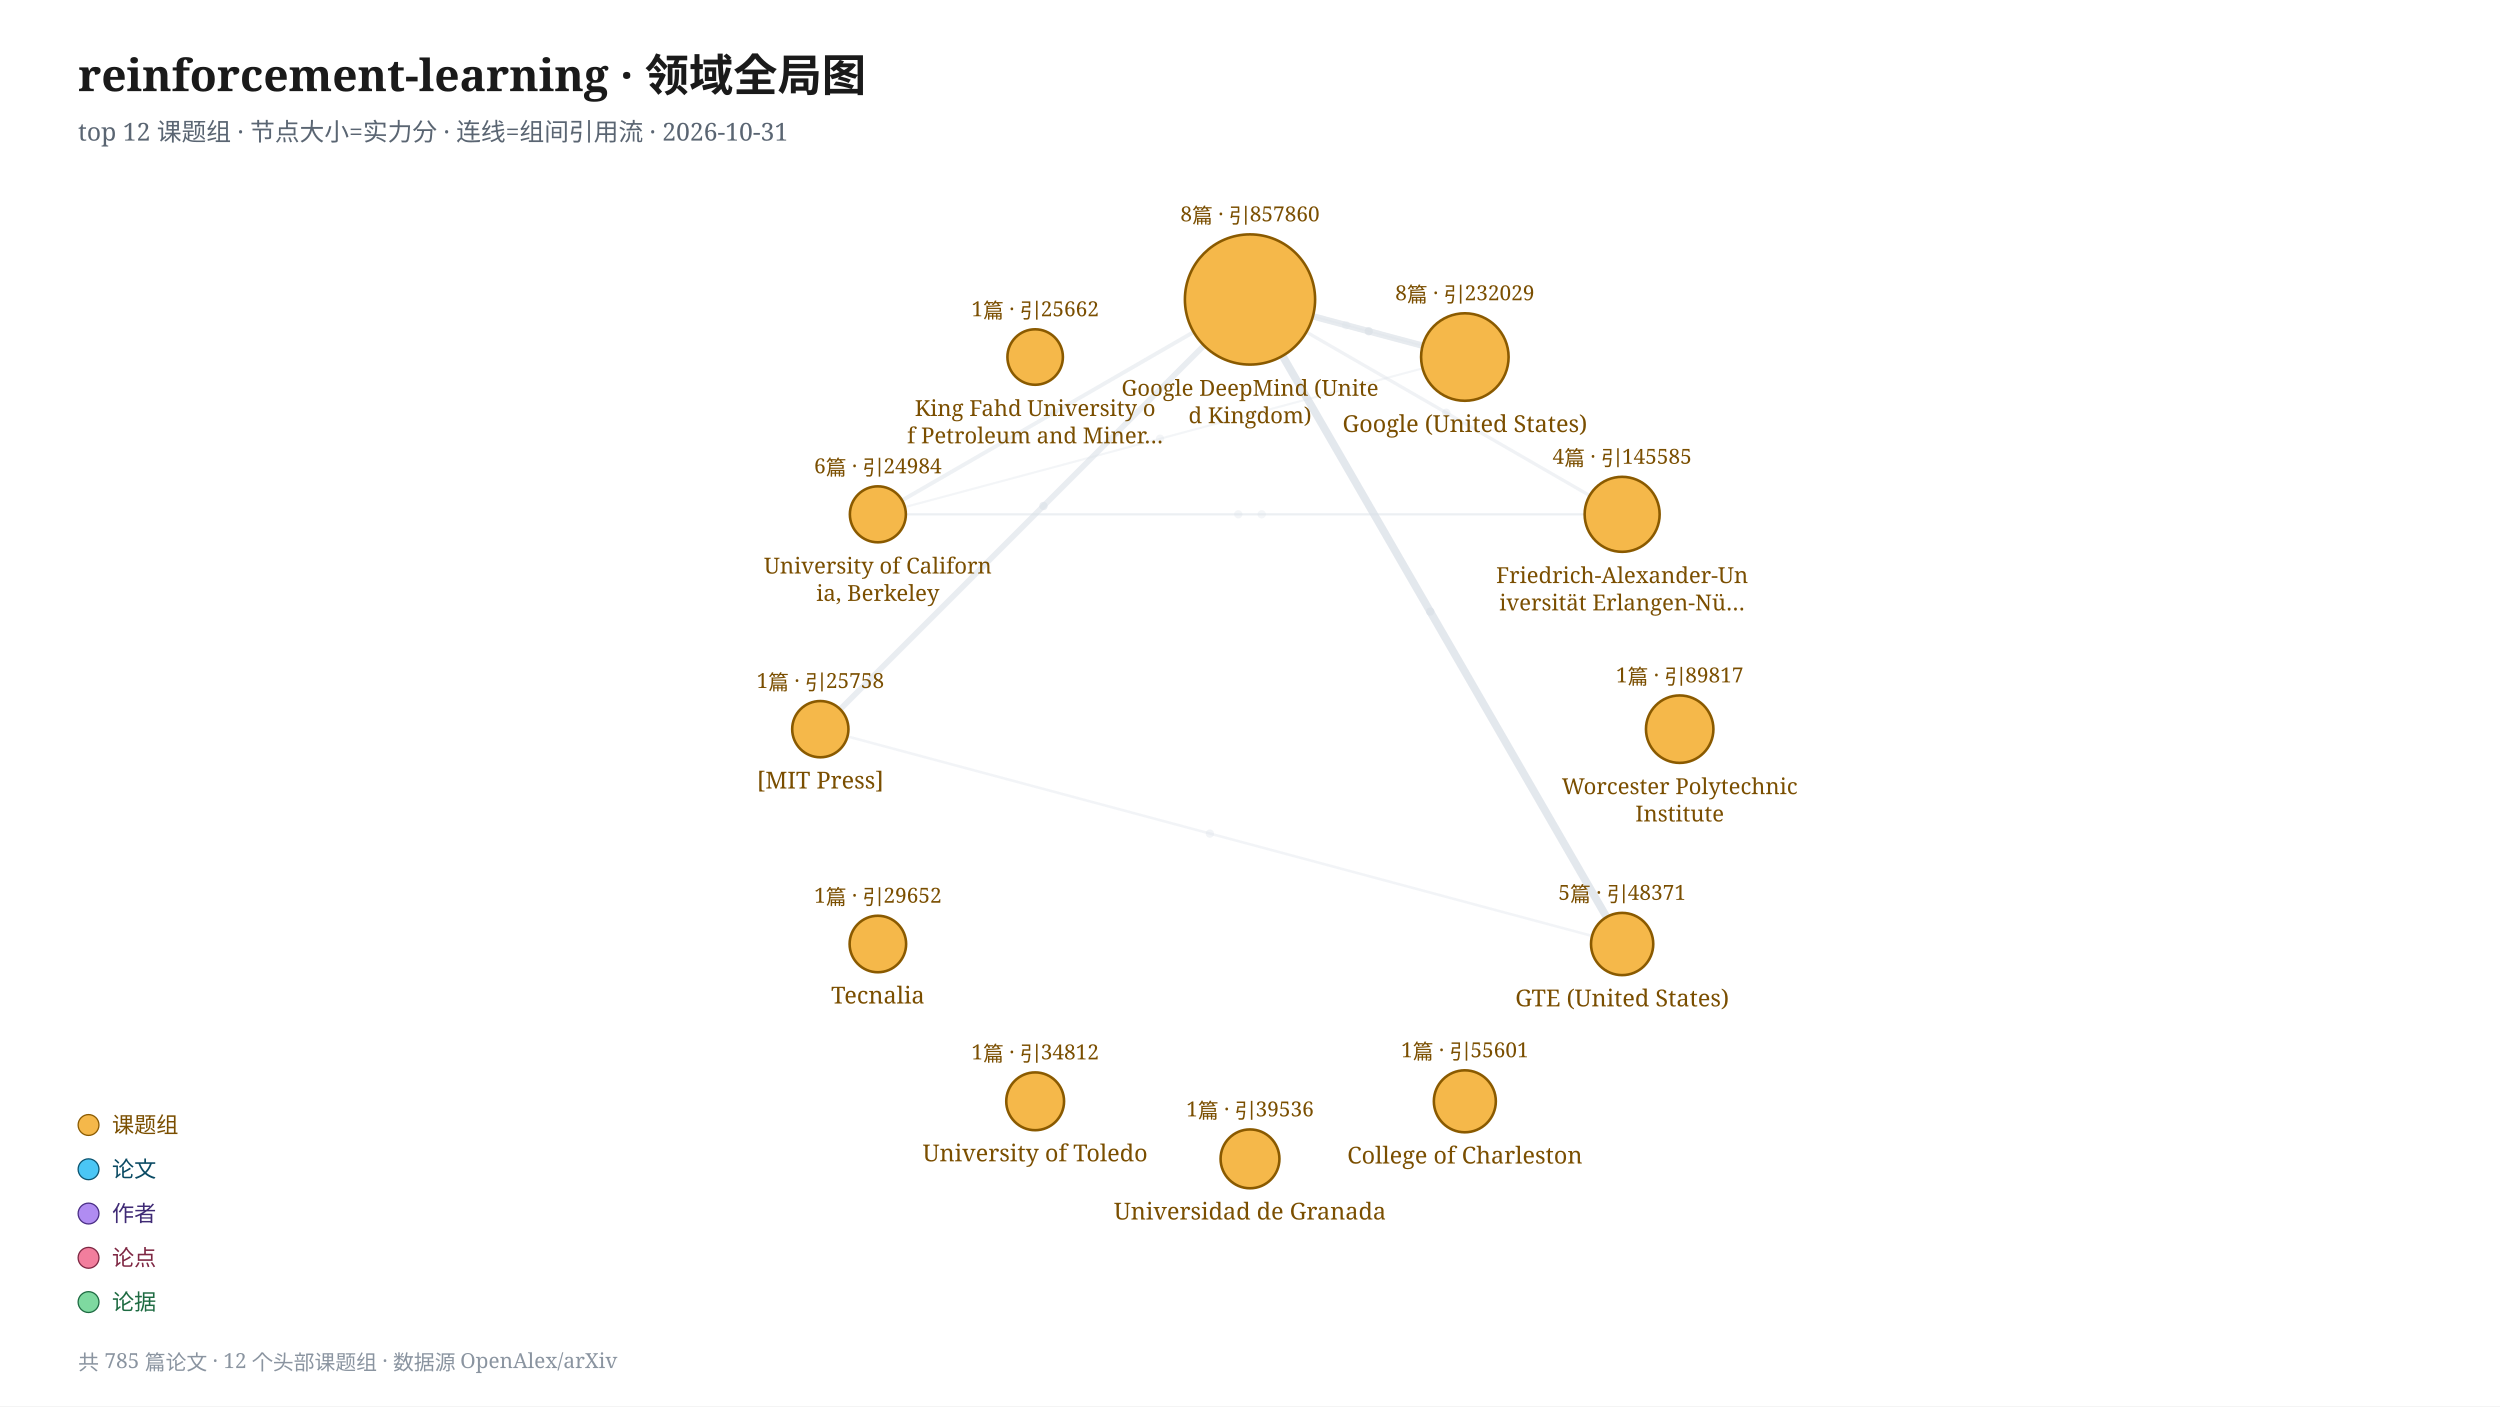
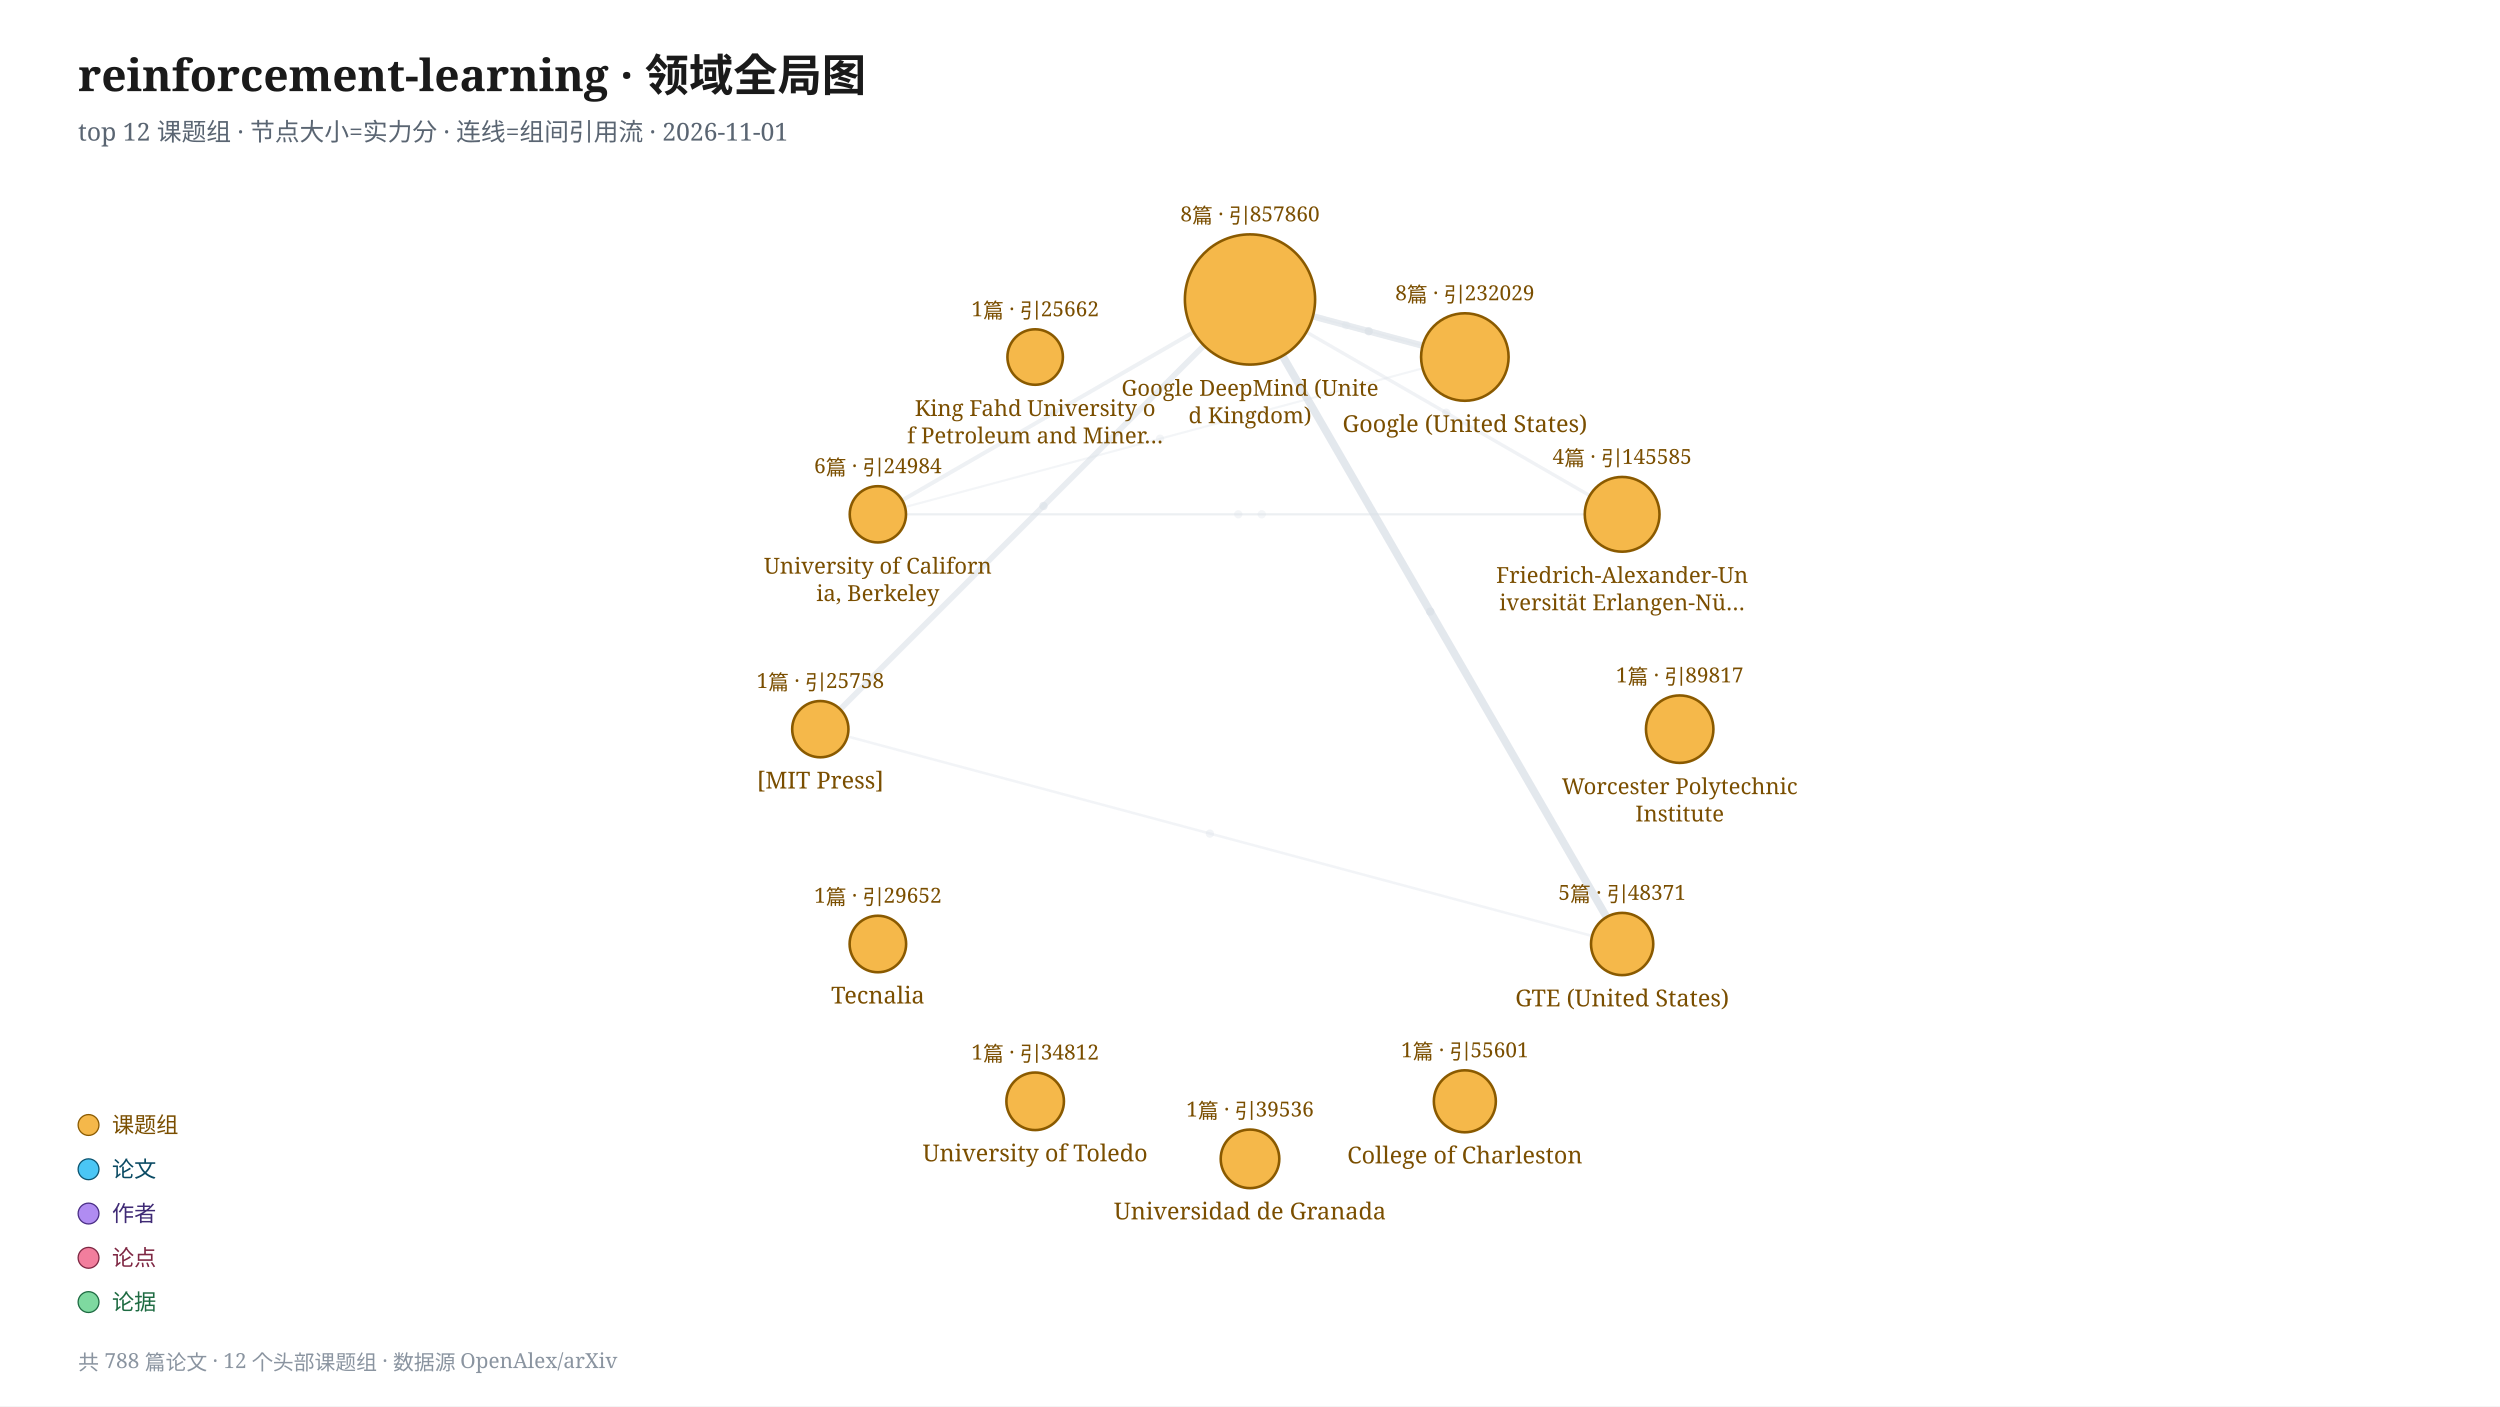
<svg xmlns="http://www.w3.org/2000/svg" width="1920" height="1080" viewBox="0 0 1920 1080">
  <defs>
    <filter id="glow">
      <feGaussianBlur stdDeviation="9" result="b" />
      <feMerge>
        <feMergeNode in="b" />
        <feMergeNode in="SourceGraphic" />
      </feMerge>
    </filter>
    <filter id="soft">
      <feGaussianBlur stdDeviation="4" result="b" />
      <feMerge>
        <feMergeNode in="b" />
        <feMergeNode in="SourceGraphic" />
      </feMerge>
    </filter>
  </defs>
  <rect width="1920" height="1080" fill="#FFFFFF" />
  <text x="60" y="70" fill="#1A1A1A" font-family="Georgia, 'Songti SC', serif" font-size="34" font-weight="bold">reinforcement-learning · 领域全局图</text>
-   <text x="60" y="108" fill="#5A6572" font-family="Georgia, serif" font-size="19">top 12 课题组 · 节点大小=实力分 · 连线=组间引用流 · 2026-10-31</text>
-   <line x1="960.0" y1="230.0" x2="630.0" y2="560.0" stroke="#DAE0E7" stroke-width="4.375" opacity="0.588" />
-   <circle cx="801.4" cy="388.6" r="3.2" fill="#DAE0E7" opacity="0.588" />
+   <text x="60" y="108" fill="#5A6572" font-family="Georgia, serif" font-size="19">top 12 课题组 · 节点大小=实力分 · 连线=组间引用流 · 2026-11-01</text>
+   <line x1="960.0" y1="230.0" x2="630.0" y2="560.0" stroke="#DAE0E7" stroke-width="4.39" opacity="0.589" />
+   <circle cx="801.4" cy="388.6" r="3.2" fill="#DAE0E7" opacity="0.589" />
  <line x1="960.0" y1="230.0" x2="1245.8" y2="725.0" stroke="#DAE0E7" stroke-width="6.0" opacity="0.75" />
  <circle cx="1098.4" cy="469.7" r="3.2" fill="#DAE0E7" opacity="0.75" />
  <line x1="630.0" y1="560.0" x2="1245.8" y2="725.0" stroke="#DAE0E7" stroke-width="2.0" opacity="0.35" />
  <circle cx="929.2" cy="640.2" r="3.2" fill="#DAE0E7" opacity="0.35" />
-   <line x1="1245.8" y1="395.0" x2="960.0" y2="230.0" stroke="#DAE0E7" stroke-width="2.575" opacity="0.407" />
-   <circle cx="1110.7" cy="317.0" r="3.2" fill="#DAE0E7" opacity="0.407" />
+   <line x1="1245.8" y1="395.0" x2="960.0" y2="230.0" stroke="#DAE0E7" stroke-width="2.634" opacity="0.413" />
+   <circle cx="1110.7" cy="317.0" r="3.2" fill="#DAE0E7" opacity="0.413" />
  <line x1="1125.0" y1="274.2" x2="960.0" y2="230.0" stroke="#DAE0E7" stroke-width="5.0" opacity="0.65" />
  <circle cx="1051.2" cy="254.4" r="3.2" fill="#DAE0E7" opacity="0.65" />
-   <line x1="674.2" y1="395.0" x2="960.0" y2="230.0" stroke="#DAE0E7" stroke-width="3.05" opacity="0.455" />
-   <circle cx="809.3" cy="317.0" r="3.2" fill="#DAE0E7" opacity="0.455" />
-   <line x1="674.2" y1="395.0" x2="1125.0" y2="274.2" stroke="#DAE0E7" stroke-width="1.65" opacity="0.315" />
-   <circle cx="890.9" cy="336.9" r="3.2" fill="#DAE0E7" opacity="0.315" />
-   <line x1="674.2" y1="395.0" x2="1245.8" y2="395.0" stroke="#DAE0E7" stroke-width="1.65" opacity="0.315" />
-   <circle cx="951.0" cy="395.0" r="3.2" fill="#DAE0E7" opacity="0.315" />
-   <line x1="1245.8" y1="395.0" x2="674.2" y2="395.0" stroke="#DAE0E7" stroke-width="1.475" opacity="0.297" />
-   <circle cx="969.0" cy="395.0" r="3.2" fill="#DAE0E7" opacity="0.297" />
-   <line x1="960.0" y1="230.0" x2="1125.0" y2="274.2" stroke="#DAE0E7" stroke-width="1.375" opacity="0.287" />
-   <circle cx="1033.8" cy="249.8" r="3.2" fill="#DAE0E7" opacity="0.287" />
+   <line x1="674.2" y1="395.0" x2="960.0" y2="230.0" stroke="#DAE0E7" stroke-width="3.098" opacity="0.46" />
+   <circle cx="809.3" cy="317.0" r="3.2" fill="#DAE0E7" opacity="0.46" />
+   <line x1="674.2" y1="395.0" x2="1125.0" y2="274.2" stroke="#DAE0E7" stroke-width="1.659" opacity="0.316" />
+   <circle cx="890.9" cy="336.9" r="3.2" fill="#DAE0E7" opacity="0.316" />
+   <line x1="674.2" y1="395.0" x2="1245.8" y2="395.0" stroke="#DAE0E7" stroke-width="1.659" opacity="0.316" />
+   <circle cx="951.0" cy="395.0" r="3.2" fill="#DAE0E7" opacity="0.316" />
+   <line x1="1245.8" y1="395.0" x2="674.2" y2="395.0" stroke="#DAE0E7" stroke-width="1.512" opacity="0.301" />
+   <circle cx="969.0" cy="395.0" r="3.2" fill="#DAE0E7" opacity="0.301" />
+   <line x1="960.0" y1="230.0" x2="1125.0" y2="274.2" stroke="#DAE0E7" stroke-width="1.39" opacity="0.289" />
+   <circle cx="1033.8" cy="249.8" r="3.2" fill="#DAE0E7" opacity="0.289" />
  <circle cx="960.0" cy="230.0" r="50.0" fill="#F5B84A" stroke="#8A5A00" stroke-width="2" opacity="1.0" />
  <text x="960.0" y="304.0" text-anchor="middle" fill="#7A4E00" font-family="Georgia, serif" font-size="17" opacity="1.0">Google DeepMind (Unite</text>
  <text x="960.0" y="325.0" text-anchor="middle" fill="#7A4E00" font-family="Georgia, serif" font-size="17" opacity="1.0">d Kingdom)</text>
  <text x="960.0" y="170.0" text-anchor="middle" fill="#7A4E00" font-family="Georgia, serif" font-size="16" opacity="1.0">8篇 · 引857860</text>
  <circle cx="1125.0" cy="274.2" r="33.6" fill="#F5B84A" stroke="#8A5A00" stroke-width="2" opacity="1.0" />
  <text x="1125.0" y="331.8" text-anchor="middle" fill="#7A4E00" font-family="Georgia, serif" font-size="18" opacity="1.0">Google (United States)</text>
  <text x="1125.0" y="230.6" text-anchor="middle" fill="#7A4E00" font-family="Georgia, serif" font-size="16" opacity="1.0">8篇 · 引232029</text>
-   <circle cx="1245.8" cy="395.0" r="28.8" fill="#F5B84A" stroke="#8A5A00" stroke-width="2" opacity="1.0" />
-   <text x="1245.8" y="447.8" text-anchor="middle" fill="#7A4E00" font-family="Georgia, serif" font-size="17" opacity="1.0">Friedrich-Alexander-Un</text>
-   <text x="1245.8" y="468.8" text-anchor="middle" fill="#7A4E00" font-family="Georgia, serif" font-size="17" opacity="1.0">iversität Erlangen-Nü…</text>
-   <text x="1245.8" y="356.2" text-anchor="middle" fill="#7A4E00" font-family="Georgia, serif" font-size="16" opacity="1.0">4篇 · 引145585</text>
+   <circle cx="1245.8" cy="395.0" r="28.7" fill="#F5B84A" stroke="#8A5A00" stroke-width="2" opacity="1.0" />
+   <text x="1245.8" y="447.7" text-anchor="middle" fill="#7A4E00" font-family="Georgia, serif" font-size="17" opacity="1.0">Friedrich-Alexander-Un</text>
+   <text x="1245.8" y="468.7" text-anchor="middle" fill="#7A4E00" font-family="Georgia, serif" font-size="17" opacity="1.0">iversität Erlangen-Nü…</text>
+   <text x="1245.8" y="356.3" text-anchor="middle" fill="#7A4E00" font-family="Georgia, serif" font-size="16" opacity="1.0">4篇 · 引145585</text>
  <circle cx="1290.0" cy="560.0" r="25.9" fill="#F5B84A" stroke="#8A5A00" stroke-width="2" opacity="1.0" />
  <text x="1290.0" y="609.9" text-anchor="middle" fill="#7A4E00" font-family="Georgia, serif" font-size="17" opacity="1.0">Worcester Polytechnic </text>
  <text x="1290.0" y="630.9" text-anchor="middle" fill="#7A4E00" font-family="Georgia, serif" font-size="17" opacity="1.0">Institute</text>
  <text x="1290.0" y="524.1" text-anchor="middle" fill="#7A4E00" font-family="Georgia, serif" font-size="16" opacity="1.0">1篇 · 引89817</text>
  <circle cx="1245.8" cy="725.0" r="23.9" fill="#F5B84A" stroke="#8A5A00" stroke-width="2" opacity="1.0" />
  <text x="1245.8" y="772.9" text-anchor="middle" fill="#7A4E00" font-family="Georgia, serif" font-size="18" opacity="1.0">GTE (United States)</text>
  <text x="1245.8" y="691.1" text-anchor="middle" fill="#7A4E00" font-family="Georgia, serif" font-size="16" opacity="1.0">5篇 · 引48371</text>
  <circle cx="1125.0" cy="845.8" r="23.8" fill="#F5B84A" stroke="#8A5A00" stroke-width="2" opacity="1.0" />
-   <text x="1125.0" y="893.6" text-anchor="middle" fill="#7A4E00" font-family="Georgia, serif" font-size="18" opacity="1.0">College of Charleston</text>
+   <text x="1125.0" y="893.5" text-anchor="middle" fill="#7A4E00" font-family="Georgia, serif" font-size="18" opacity="1.0">College of Charleston</text>
  <text x="1125.0" y="812.0" text-anchor="middle" fill="#7A4E00" font-family="Georgia, serif" font-size="16" opacity="1.0">1篇 · 引55601</text>
-   <circle cx="960.0" cy="890.0" r="22.6" fill="#F5B84A" stroke="#8A5A00" stroke-width="2" opacity="1.0" />
-   <text x="960.0" y="936.6" text-anchor="middle" fill="#7A4E00" font-family="Georgia, serif" font-size="18" opacity="1.0">Universidad de Granada</text>
-   <text x="960.0" y="857.4" text-anchor="middle" fill="#7A4E00" font-family="Georgia, serif" font-size="16" opacity="1.0">1篇 · 引39536</text>
-   <circle cx="795.0" cy="845.8" r="22.2" fill="#F5B84A" stroke="#8A5A00" stroke-width="2" opacity="1.0" />
+   <circle cx="960.0" cy="890.0" r="22.5" fill="#F5B84A" stroke="#8A5A00" stroke-width="2" opacity="1.0" />
+   <text x="960.0" y="936.5" text-anchor="middle" fill="#7A4E00" font-family="Georgia, serif" font-size="18" opacity="1.0">Universidad de Granada</text>
+   <text x="960.0" y="857.5" text-anchor="middle" fill="#7A4E00" font-family="Georgia, serif" font-size="16" opacity="1.0">1篇 · 引39536</text>
+   <circle cx="795.0" cy="845.8" r="22.1" fill="#F5B84A" stroke="#8A5A00" stroke-width="2" opacity="1.0" />
  <text x="795.0" y="891.9" text-anchor="middle" fill="#7A4E00" font-family="Georgia, serif" font-size="18" opacity="1.0">University of Toledo</text>
-   <text x="795.0" y="813.6" text-anchor="middle" fill="#7A4E00" font-family="Georgia, serif" font-size="16" opacity="1.0">1篇 · 引34812</text>
+   <text x="795.0" y="813.7" text-anchor="middle" fill="#7A4E00" font-family="Georgia, serif" font-size="16" opacity="1.0">1篇 · 引34812</text>
  <circle cx="674.2" cy="725.0" r="21.7" fill="#F5B84A" stroke="#8A5A00" stroke-width="2" opacity="1.0" />
  <text x="674.2" y="770.7" text-anchor="middle" fill="#7A4E00" font-family="Georgia, serif" font-size="18" opacity="1.0">Tecnalia</text>
  <text x="674.2" y="693.3" text-anchor="middle" fill="#7A4E00" font-family="Georgia, serif" font-size="16" opacity="1.0">1篇 · 引29652</text>
  <circle cx="630.0" cy="560.0" r="21.6" fill="#F5B84A" stroke="#8A5A00" stroke-width="2" opacity="1.0" />
  <text x="630.0" y="605.6" text-anchor="middle" fill="#7A4E00" font-family="Georgia, serif" font-size="18" opacity="1.0">[MIT Press]</text>
  <text x="630.0" y="528.4" text-anchor="middle" fill="#7A4E00" font-family="Georgia, serif" font-size="16" opacity="1.0">1篇 · 引25758</text>
-   <circle cx="674.2" cy="395.0" r="21.5" fill="#F5B84A" stroke="#8A5A00" stroke-width="2" opacity="1.0" />
-   <text x="674.2" y="440.5" text-anchor="middle" fill="#7A4E00" font-family="Georgia, serif" font-size="17" opacity="1.0">University of Californ</text>
-   <text x="674.2" y="461.5" text-anchor="middle" fill="#7A4E00" font-family="Georgia, serif" font-size="17" opacity="1.0">ia, Berkeley</text>
-   <text x="674.2" y="363.5" text-anchor="middle" fill="#7A4E00" font-family="Georgia, serif" font-size="16" opacity="1.0">6篇 · 引24984</text>
+   <circle cx="674.2" cy="395.0" r="21.6" fill="#F5B84A" stroke="#8A5A00" stroke-width="2" opacity="1.0" />
+   <text x="674.2" y="440.6" text-anchor="middle" fill="#7A4E00" font-family="Georgia, serif" font-size="17" opacity="1.0">University of Californ</text>
+   <text x="674.2" y="461.6" text-anchor="middle" fill="#7A4E00" font-family="Georgia, serif" font-size="17" opacity="1.0">ia, Berkeley</text>
+   <text x="674.2" y="363.4" text-anchor="middle" fill="#7A4E00" font-family="Georgia, serif" font-size="16" opacity="1.0">6篇 · 引24984</text>
  <circle cx="795.0" cy="274.2" r="21.3" fill="#F5B84A" stroke="#8A5A00" stroke-width="2" opacity="1.0" />
  <text x="795.0" y="319.5" text-anchor="middle" fill="#7A4E00" font-family="Georgia, serif" font-size="17" opacity="1.0">King Fahd University o</text>
  <text x="795.0" y="340.5" text-anchor="middle" fill="#7A4E00" font-family="Georgia, serif" font-size="17" opacity="1.0">f Petroleum and Miner…</text>
  <text x="795.0" y="242.9" text-anchor="middle" fill="#7A4E00" font-family="Georgia, serif" font-size="16" opacity="1.0">1篇 · 引25662</text>
  <circle cx="68" cy="864" r="8" fill="#F5B84A" stroke="#8A5A00" />
  <text x="86" y="870" fill="#7A4E00" font-family="Georgia, serif" font-size="17">课题组</text>
  <circle cx="68" cy="898" r="8" fill="#4AC6F5" stroke="#0B5470" />
  <text x="86" y="904" fill="#0A4A63" font-family="Georgia, serif" font-size="17">论文</text>
  <circle cx="68" cy="932" r="8" fill="#B08CF2" stroke="#4A2E86" />
  <text x="86" y="938" fill="#3F2A75" font-family="Georgia, serif" font-size="17">作者</text>
  <circle cx="68" cy="966" r="8" fill="#F27E9D" stroke="#7E2743" />
  <text x="86" y="972" fill="#7E2743" font-family="Georgia, serif" font-size="17">论点</text>
  <circle cx="68" cy="1000" r="8" fill="#7ED9A0" stroke="#1E6B42" />
  <text x="86" y="1006" fill="#1E6B42" font-family="Georgia, serif" font-size="17">论据</text>
-   <text x="60" y="1052" fill="#8A94A0" font-family="Georgia, serif" font-size="16">共 785 篇论文 · 12 个头部课题组 · 数据源 OpenAlex/arXiv</text>
+   <text x="60" y="1052" fill="#8A94A0" font-family="Georgia, serif" font-size="16">共 788 篇论文 · 12 个头部课题组 · 数据源 OpenAlex/arXiv</text>
</svg>
